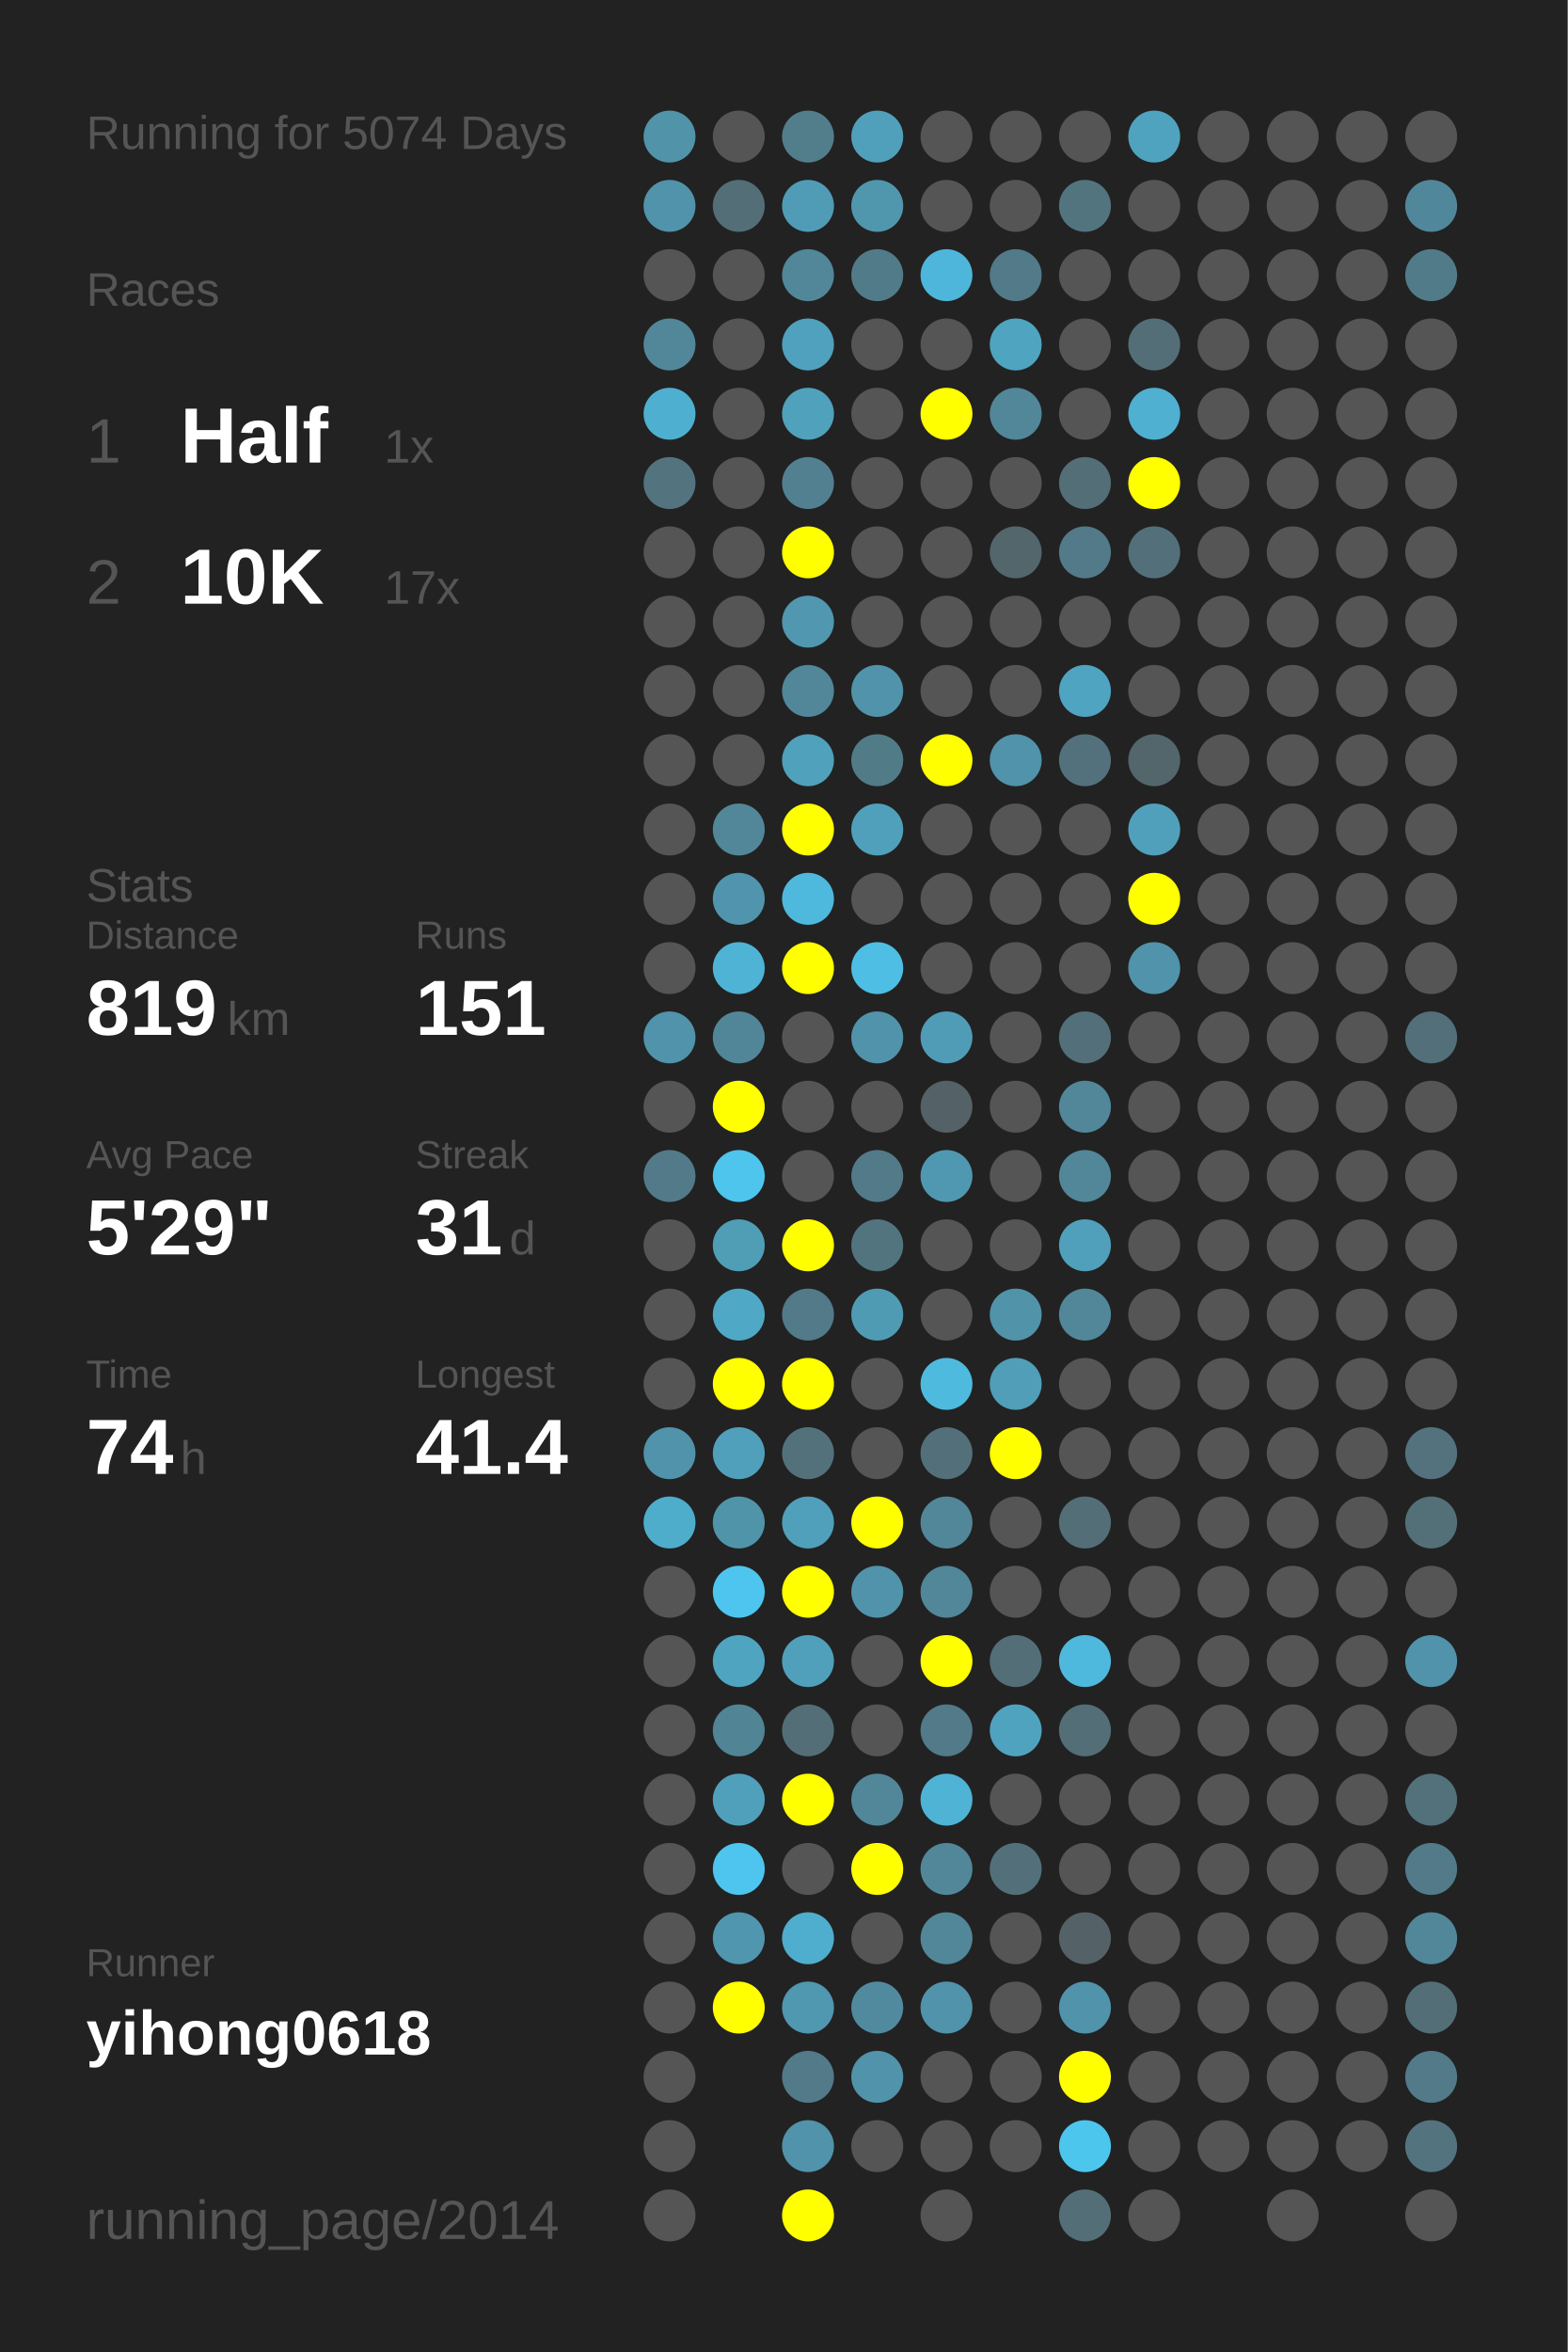
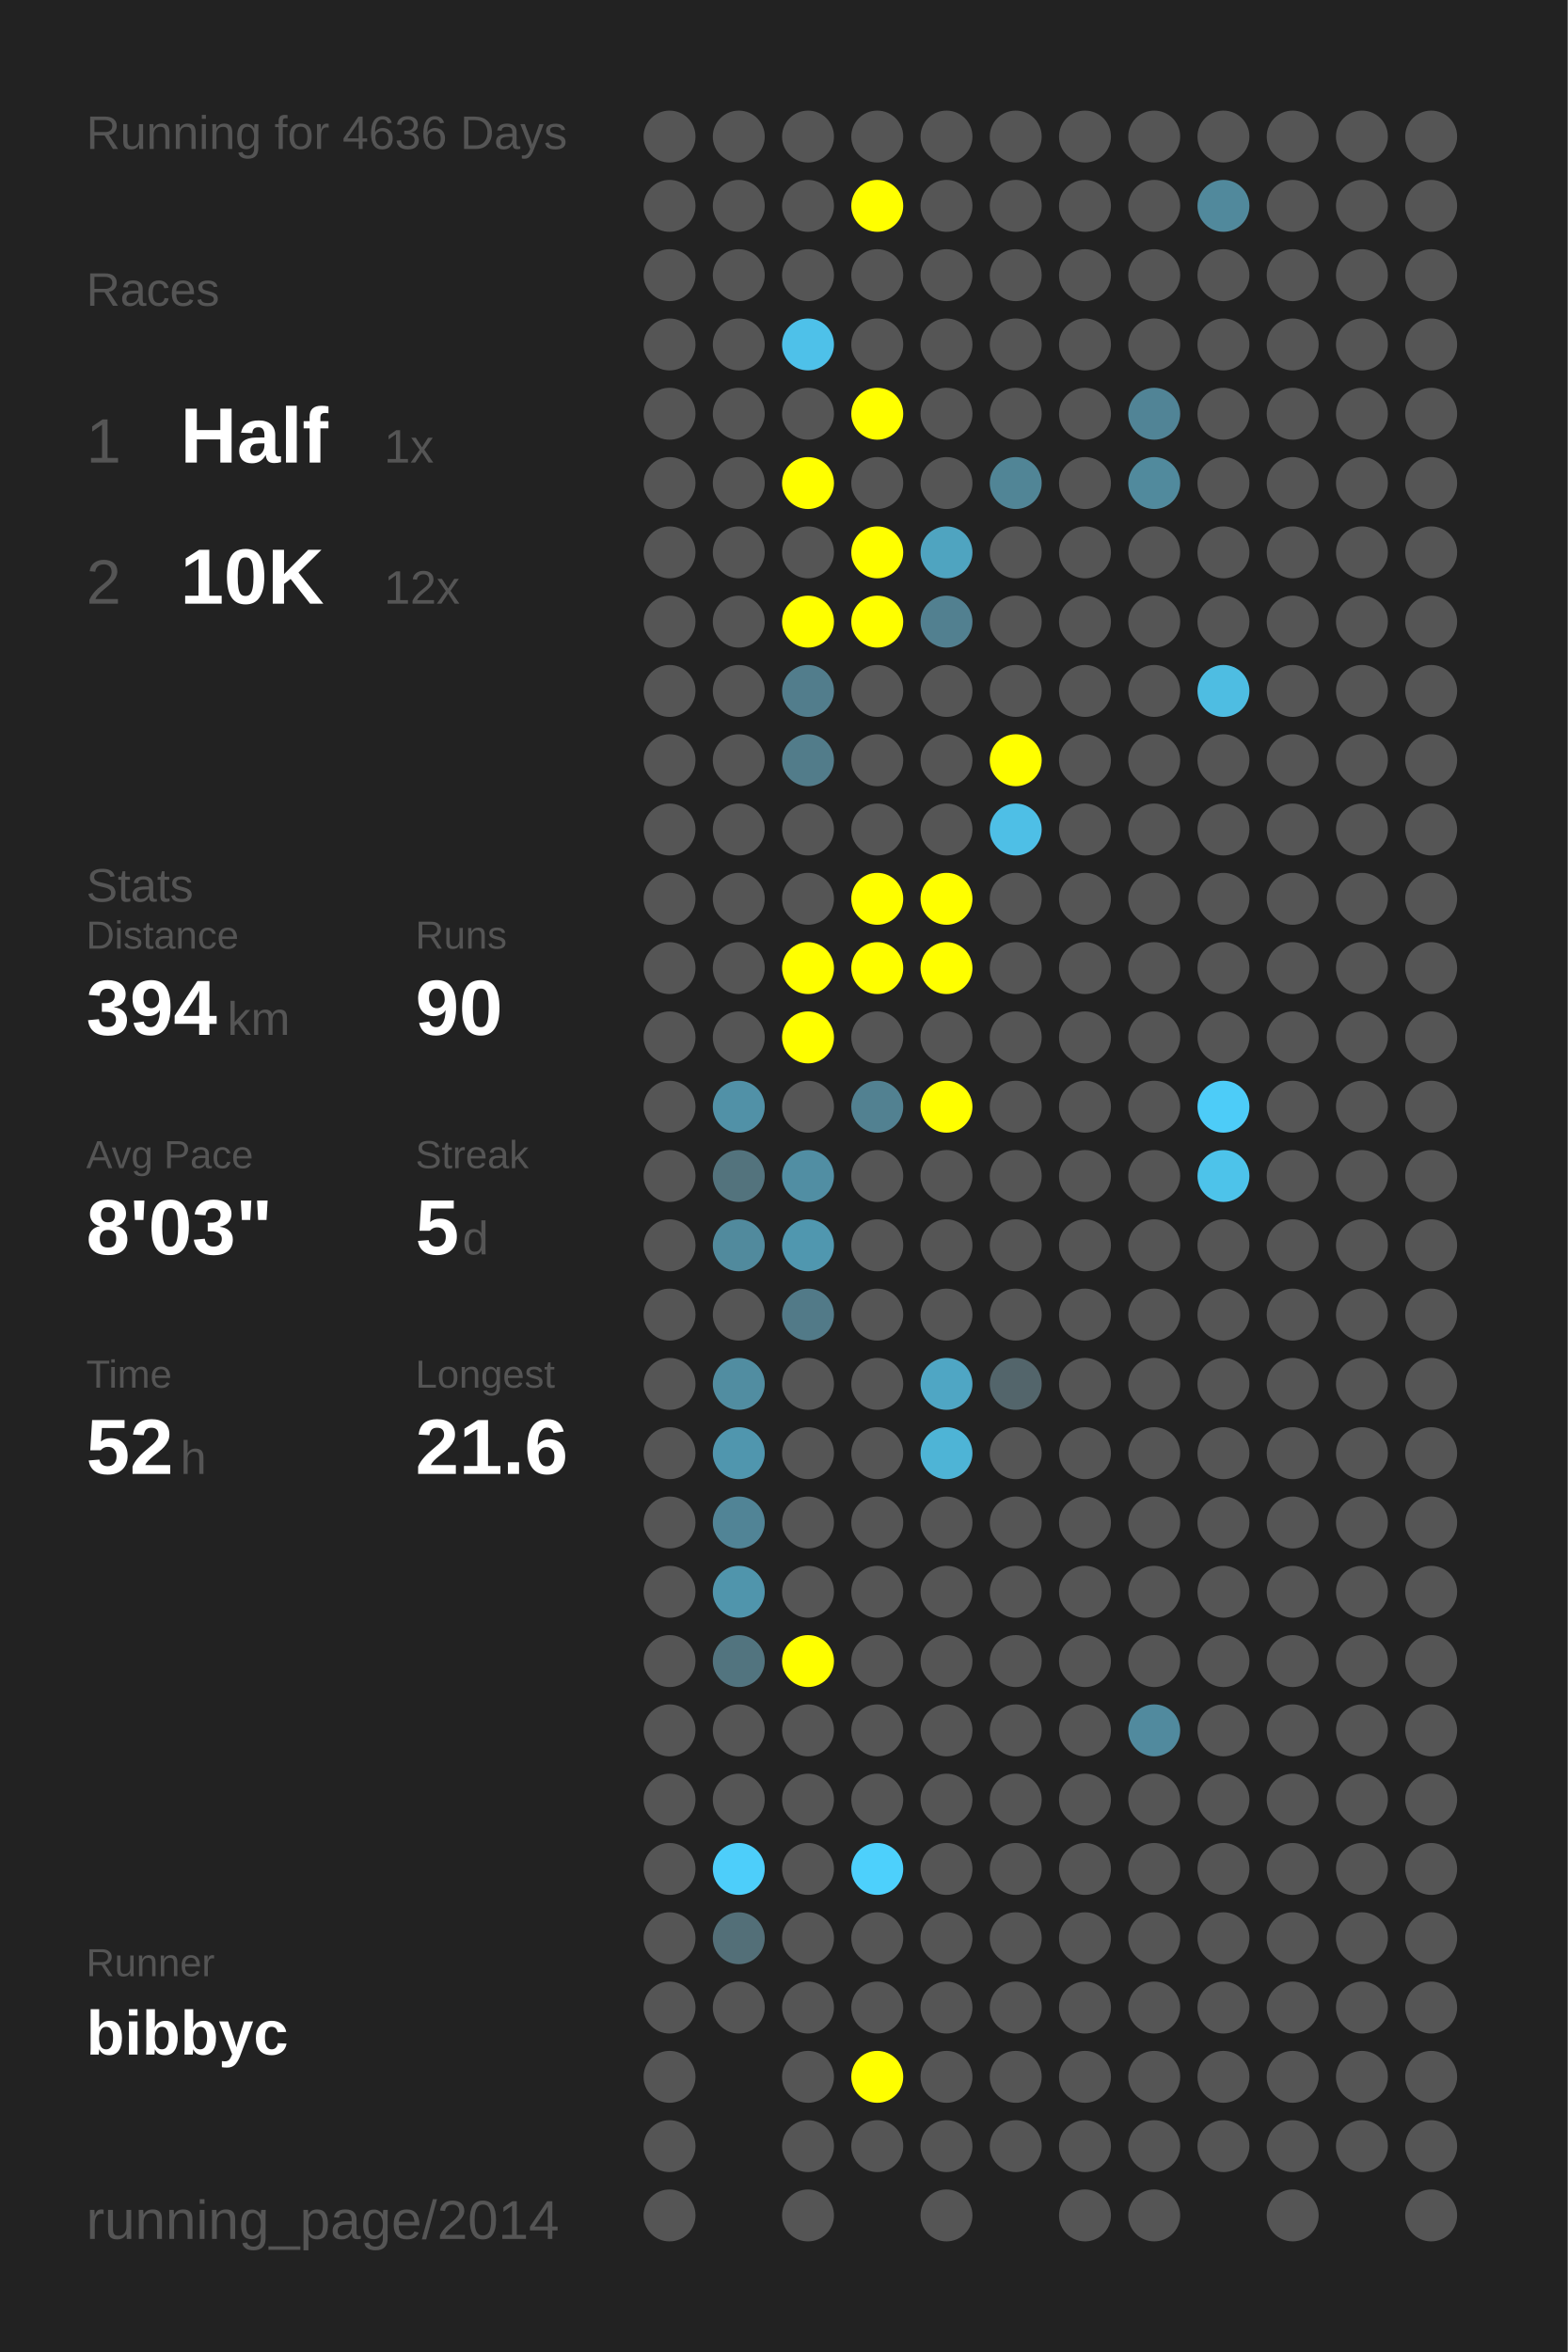
<svg xmlns="http://www.w3.org/2000/svg" baseProfile="full" height="300mm" version="1.1" viewBox="0,0,200,300" width="200mm">
  <defs />
  <rect fill="#222222" height="300" width="200" x="0" y="0" />
-   <text fill="#555555" style="font-size:6px; font-family:Arial;" x="11" y="19">Running for 5074 Days</text>
+   <text fill="#555555" style="font-size:6px; font-family:Arial;" x="11" y="19">Running for 4636 Days</text>
  <text fill="#555555" style="font-size:6px; font-family:Arial;" x="11" y="39">Races</text>
  <text fill="#555555" style="font-size:8px; font-family:Arial;" x="11" y="59">1</text>
  <text fill="#FFFFFF" style="font-size:10px; font-family:Arial; font-weight:bold;" x="23" y="59">Half</text>
  <text fill="#555555" style="font-size:6px; font-family:Arial;" x="49" y="59">1x</text>
  <text fill="#555555" style="font-size:8px; font-family:Arial;" x="11" y="77">2</text>
  <text fill="#FFFFFF" style="font-size:10px; font-family:Arial; font-weight:bold;" x="23" y="77">10K</text>
-   <text fill="#555555" style="font-size:6px; font-family:Arial;" x="49" y="77">17x</text>
+   <text fill="#555555" style="font-size:6px; font-family:Arial;" x="49" y="77">12x</text>
  <text fill="#555555" style="font-size:6px; font-family:Arial;" x="11" y="115">Stats</text>
  <text fill="#555555" style="font-size:5px; font-family:Arial;" x="11" y="121">Distance</text>
-   <text fill="#FFFFFF" style="font-size:10px; font-family:Arial; font-weight:bold;" x="11" y="132">819</text>
+   <text fill="#FFFFFF" style="font-size:10px; font-family:Arial; font-weight:bold;" x="11" y="132">394</text>
  <text fill="#555555" style="font-size:6px; font-family:Arial;" x="29" y="132">km</text>
  <text fill="#555555" style="font-size:5px; font-family:Arial;" x="53" y="121">Runs</text>
-   <text fill="#FFFFFF" style="font-size:10px; font-family:Arial; font-weight:bold;" x="53" y="132">151</text>
+   <text fill="#FFFFFF" style="font-size:10px; font-family:Arial; font-weight:bold;" x="53" y="132">90</text>
  <text fill="#555555" style="font-size:5px; font-family:Arial;" x="11" y="149">Avg Pace</text>
-   <text fill="#FFFFFF" style="font-size:10px; font-family:Arial; font-weight:bold;" x="11" y="160">5'29"</text>
+   <text fill="#FFFFFF" style="font-size:10px; font-family:Arial; font-weight:bold;" x="11" y="160">8'03"</text>
  <text fill="#555555" style="font-size:5px; font-family:Arial;" x="53" y="149">Streak</text>
-   <text fill="#FFFFFF" style="font-size:10px; font-family:Arial; font-weight:bold;" x="53" y="160">31</text>
-   <text fill="#555555" style="font-size:6px; font-family:Arial;" x="65" y="160">d</text>
+   <text fill="#FFFFFF" style="font-size:10px; font-family:Arial; font-weight:bold;" x="53" y="160">5</text>
+   <text fill="#555555" style="font-size:6px; font-family:Arial;" x="59" y="160">d</text>
  <text fill="#555555" style="font-size:5px; font-family:Arial;" x="11" y="177">Time</text>
-   <text fill="#FFFFFF" style="font-size:10px; font-family:Arial; font-weight:bold;" x="11" y="188">74</text>
+   <text fill="#FFFFFF" style="font-size:10px; font-family:Arial; font-weight:bold;" x="11" y="188">52</text>
  <text fill="#555555" style="font-size:6px; font-family:Arial;" x="23" y="188">h</text>
  <text fill="#555555" style="font-size:5px; font-family:Arial;" x="53" y="177">Longest</text>
-   <text fill="#FFFFFF" style="font-size:10px; font-family:Arial; font-weight:bold;" x="53" y="188">41.4</text>
+   <text fill="#FFFFFF" style="font-size:10px; font-family:Arial; font-weight:bold;" x="53" y="188">21.6</text>
  <text fill="#555555" style="font-size:5px; font-family:Arial;" x="11" y="252.065">Runner</text>
-   <text fill="#FFFFFF" style="font-size:8px; font-family:Arial; font-weight:bold;" x="11" y="262.065">yihong0618</text>
+   <text fill="#FFFFFF" style="font-size:8px; font-family:Arial; font-weight:bold;" x="11" y="262.065">bibbyc</text>
  <text fill="#555555" style="font-size:7px; font-family:Arial;" x="11" y="285.581">running_page/2014</text>
-   <circle cx="85.417" cy="17.419" fill="#5193a9" r="3.312" />
-   <circle cx="85.417" cy="26.258" fill="#5093aa" r="3.312" />
+   <circle cx="85.417" cy="17.419" fill="#555555" r="3.312" />
+   <circle cx="85.417" cy="26.258" fill="#555555" r="3.312" />
  <circle cx="85.417" cy="35.097" fill="#555555" r="3.312" />
-   <circle cx="85.417" cy="43.935" fill="#518799" r="3.312" />
-   <circle cx="85.417" cy="52.774" fill="#4fafd0" r="3.312" />
-   <circle cx="85.417" cy="61.613" fill="#53747f" r="3.312" />
+   <circle cx="85.417" cy="43.935" fill="#555555" r="3.312" />
+   <circle cx="85.417" cy="52.774" fill="#555555" r="3.312" />
+   <circle cx="85.417" cy="61.613" fill="#555555" r="3.312" />
  <circle cx="85.417" cy="70.452" fill="#555555" r="3.312" />
  <circle cx="85.417" cy="79.29" fill="#555555" r="3.312" />
  <circle cx="85.417" cy="88.129" fill="#555555" r="3.312" />
  <circle cx="85.417" cy="96.968" fill="#555555" r="3.312" />
  <circle cx="85.417" cy="105.806" fill="#555555" r="3.312" />
  <circle cx="85.417" cy="114.645" fill="#555555" r="3.312" />
  <circle cx="85.417" cy="123.484" fill="#555555" r="3.312" />
-   <circle cx="85.417" cy="132.323" fill="#5093aa" r="3.312" />
+   <circle cx="85.417" cy="132.323" fill="#555555" r="3.312" />
  <circle cx="85.417" cy="141.161" fill="#555555" r="3.312" />
-   <circle cx="85.417" cy="150" fill="#527a88" r="3.312" />
+   <circle cx="85.417" cy="150" fill="#555555" r="3.312" />
  <circle cx="85.417" cy="158.839" fill="#555555" r="3.312" />
  <circle cx="85.417" cy="167.677" fill="#555555" r="3.312" />
  <circle cx="85.417" cy="176.516" fill="#555555" r="3.312" />
-   <circle cx="85.417" cy="185.355" fill="#5093aa" r="3.312" />
-   <circle cx="85.417" cy="194.194" fill="#4fadcc" r="3.312" />
+   <circle cx="85.417" cy="185.355" fill="#555555" r="3.312" />
+   <circle cx="85.417" cy="194.194" fill="#555555" r="3.312" />
  <circle cx="85.417" cy="203.032" fill="#555555" r="3.312" />
  <circle cx="85.417" cy="211.871" fill="#555555" r="3.312" />
  <circle cx="85.417" cy="220.71" fill="#555555" r="3.312" />
  <circle cx="85.417" cy="229.548" fill="#555555" r="3.312" />
  <circle cx="85.417" cy="238.387" fill="#555555" r="3.312" />
  <circle cx="85.417" cy="247.226" fill="#555555" r="3.312" />
  <circle cx="85.417" cy="256.065" fill="#555555" r="3.312" />
  <circle cx="85.417" cy="264.903" fill="#555555" r="3.312" />
  <circle cx="85.417" cy="273.742" fill="#555555" r="3.312" />
  <circle cx="85.417" cy="282.581" fill="#555555" r="3.312" />
  <circle cx="94.25" cy="17.419" fill="#555555" r="3.312" />
-   <circle cx="94.25" cy="26.258" fill="#536e77" r="3.312" />
+   <circle cx="94.25" cy="26.258" fill="#555555" r="3.312" />
  <circle cx="94.25" cy="35.097" fill="#555555" r="3.312" />
  <circle cx="94.25" cy="43.935" fill="#555555" r="3.312" />
  <circle cx="94.25" cy="52.774" fill="#555555" r="3.312" />
  <circle cx="94.25" cy="61.613" fill="#555555" r="3.312" />
  <circle cx="94.25" cy="70.452" fill="#555555" r="3.312" />
  <circle cx="94.25" cy="79.29" fill="#555555" r="3.312" />
  <circle cx="94.25" cy="88.129" fill="#555555" r="3.312" />
  <circle cx="94.25" cy="96.968" fill="#555555" r="3.312" />
-   <circle cx="94.25" cy="105.806" fill="#518799" r="3.312" />
-   <circle cx="94.25" cy="114.645" fill="#5095ad" r="3.312" />
-   <circle cx="94.25" cy="123.484" fill="#4eb3d5" r="3.312" />
-   <circle cx="94.25" cy="132.323" fill="#518698" r="3.312" />
-   <circle cx="94.25" cy="141.161" fill="#FFFF00" r="3.312" />
-   <circle cx="94.25" cy="150" fill="#4dc5ed" r="3.312" />
-   <circle cx="94.25" cy="158.839" fill="#509db6" r="3.312" />
-   <circle cx="94.25" cy="167.677" fill="#4fa8c5" r="3.312" />
-   <circle cx="94.25" cy="176.516" fill="#FFFF00" r="3.312" />
-   <circle cx="94.25" cy="185.355" fill="#50a0bb" r="3.312" />
-   <circle cx="94.25" cy="194.194" fill="#5094aa" r="3.312" />
-   <circle cx="94.25" cy="203.032" fill="#4dc5ee" r="3.312" />
-   <circle cx="94.25" cy="211.871" fill="#4fa4c0" r="3.312" />
-   <circle cx="94.25" cy="220.71" fill="#518495" r="3.312" />
-   <circle cx="94.25" cy="229.548" fill="#50a0bb" r="3.312" />
-   <circle cx="94.25" cy="238.387" fill="#4dc5ee" r="3.312" />
-   <circle cx="94.25" cy="247.226" fill="#5096ae" r="3.312" />
-   <circle cx="94.25" cy="256.065" fill="#FFFF00" r="3.312" />
-   <circle cx="103.083" cy="17.419" fill="#527e8c" r="3.312" />
-   <circle cx="103.083" cy="26.258" fill="#509cb6" r="3.312" />
-   <circle cx="103.083" cy="35.097" fill="#518799" r="3.312" />
-   <circle cx="103.083" cy="43.935" fill="#50a1bd" r="3.312" />
-   <circle cx="103.083" cy="52.774" fill="#50a1bc" r="3.312" />
-   <circle cx="103.083" cy="61.613" fill="#528090" r="3.312" />
-   <circle cx="103.083" cy="70.452" fill="#FFFF00" r="3.312" />
-   <circle cx="103.083" cy="79.29" fill="#5097af" r="3.312" />
-   <circle cx="103.083" cy="88.129" fill="#518799" r="3.312" />
-   <circle cx="103.083" cy="96.968" fill="#50a1bc" r="3.312" />
-   <circle cx="103.083" cy="105.806" fill="#FFFF00" r="3.312" />
-   <circle cx="103.083" cy="114.645" fill="#4eb9dd" r="3.312" />
+   <circle cx="94.25" cy="105.806" fill="#555555" r="3.312" />
+   <circle cx="94.25" cy="114.645" fill="#555555" r="3.312" />
+   <circle cx="94.25" cy="123.484" fill="#555555" r="3.312" />
+   <circle cx="94.25" cy="132.323" fill="#555555" r="3.312" />
+   <circle cx="94.25" cy="141.161" fill="#5191a7" r="3.312" />
+   <circle cx="94.25" cy="150" fill="#53737d" r="3.312" />
+   <circle cx="94.25" cy="158.839" fill="#518a9d" r="3.312" />
+   <circle cx="94.25" cy="167.677" fill="#555555" r="3.312" />
+   <circle cx="94.25" cy="176.516" fill="#518da1" r="3.312" />
+   <circle cx="94.25" cy="185.355" fill="#5096ae" r="3.312" />
+   <circle cx="94.25" cy="194.194" fill="#518496" r="3.312" />
+   <circle cx="94.25" cy="203.032" fill="#5095ac" r="3.312" />
+   <circle cx="94.25" cy="211.871" fill="#52747f" r="3.312" />
+   <circle cx="94.25" cy="220.71" fill="#555555" r="3.312" />
+   <circle cx="94.25" cy="229.548" fill="#555555" r="3.312" />
+   <circle cx="94.25" cy="238.387" fill="#4dcefa" r="3.312" />
+   <circle cx="94.25" cy="247.226" fill="#536f78" r="3.312" />
+   <circle cx="94.25" cy="256.065" fill="#555555" r="3.312" />
+   <circle cx="103.083" cy="17.419" fill="#555555" r="3.312" />
+   <circle cx="103.083" cy="26.258" fill="#555555" r="3.312" />
+   <circle cx="103.083" cy="35.097" fill="#555555" r="3.312" />
+   <circle cx="103.083" cy="43.935" fill="#4ec1e9" r="3.312" />
+   <circle cx="103.083" cy="52.774" fill="#555555" r="3.312" />
+   <circle cx="103.083" cy="61.613" fill="#FFFF00" r="3.312" />
+   <circle cx="103.083" cy="70.452" fill="#555555" r="3.312" />
+   <circle cx="103.083" cy="79.29" fill="#FFFF00" r="3.312" />
+   <circle cx="103.083" cy="88.129" fill="#527d8c" r="3.312" />
+   <circle cx="103.083" cy="96.968" fill="#527c8a" r="3.312" />
+   <circle cx="103.083" cy="105.806" fill="#555555" r="3.312" />
+   <circle cx="103.083" cy="114.645" fill="#555555" r="3.312" />
  <circle cx="103.083" cy="123.484" fill="#FFFF00" r="3.312" />
-   <circle cx="103.083" cy="132.323" fill="#555555" r="3.312" />
+   <circle cx="103.083" cy="132.323" fill="#FFFF00" r="3.312" />
  <circle cx="103.083" cy="141.161" fill="#555555" r="3.312" />
-   <circle cx="103.083" cy="150" fill="#555555" r="3.312" />
-   <circle cx="103.083" cy="158.839" fill="#FFFF00" r="3.312" />
+   <circle cx="103.083" cy="150" fill="#518ea3" r="3.312" />
+   <circle cx="103.083" cy="158.839" fill="#5097af" r="3.312" />
  <circle cx="103.083" cy="167.677" fill="#527a88" r="3.312" />
-   <circle cx="103.083" cy="176.516" fill="#FFFF00" r="3.312" />
-   <circle cx="103.083" cy="185.355" fill="#53717b" r="3.312" />
-   <circle cx="103.083" cy="194.194" fill="#50a0bb" r="3.312" />
-   <circle cx="103.083" cy="203.032" fill="#FFFF00" r="3.312" />
-   <circle cx="103.083" cy="211.871" fill="#50a0bb" r="3.312" />
-   <circle cx="103.083" cy="220.71" fill="#536e77" r="3.312" />
-   <circle cx="103.083" cy="229.548" fill="#FFFF00" r="3.312" />
+   <circle cx="103.083" cy="176.516" fill="#555555" r="3.312" />
+   <circle cx="103.083" cy="185.355" fill="#555555" r="3.312" />
+   <circle cx="103.083" cy="194.194" fill="#555555" r="3.312" />
+   <circle cx="103.083" cy="203.032" fill="#555555" r="3.312" />
+   <circle cx="103.083" cy="211.871" fill="#FFFF00" r="3.312" />
+   <circle cx="103.083" cy="220.71" fill="#555555" r="3.312" />
+   <circle cx="103.083" cy="229.548" fill="#555555" r="3.312" />
  <circle cx="103.083" cy="238.387" fill="#555555" r="3.312" />
-   <circle cx="103.083" cy="247.226" fill="#4fadcd" r="3.312" />
-   <circle cx="103.083" cy="256.065" fill="#5097b0" r="3.312" />
-   <circle cx="103.083" cy="264.903" fill="#527a88" r="3.312" />
-   <circle cx="103.083" cy="273.742" fill="#5093aa" r="3.312" />
-   <circle cx="103.083" cy="282.581" fill="#FFFF00" r="3.312" />
-   <circle cx="111.917" cy="17.419" fill="#50a0bb" r="3.312" />
-   <circle cx="111.917" cy="26.258" fill="#5097ae" r="3.312" />
-   <circle cx="111.917" cy="35.097" fill="#527b89" r="3.312" />
+   <circle cx="103.083" cy="247.226" fill="#555555" r="3.312" />
+   <circle cx="103.083" cy="256.065" fill="#555555" r="3.312" />
+   <circle cx="103.083" cy="264.903" fill="#555555" r="3.312" />
+   <circle cx="103.083" cy="273.742" fill="#555555" r="3.312" />
+   <circle cx="103.083" cy="282.581" fill="#555555" r="3.312" />
+   <circle cx="111.917" cy="17.419" fill="#555555" r="3.312" />
+   <circle cx="111.917" cy="26.258" fill="#FFFF00" r="3.312" />
+   <circle cx="111.917" cy="35.097" fill="#555555" r="3.312" />
  <circle cx="111.917" cy="43.935" fill="#555555" r="3.312" />
-   <circle cx="111.917" cy="52.774" fill="#555555" r="3.312" />
+   <circle cx="111.917" cy="52.774" fill="#FFFF00" r="3.312" />
  <circle cx="111.917" cy="61.613" fill="#555555" r="3.312" />
-   <circle cx="111.917" cy="70.452" fill="#555555" r="3.312" />
-   <circle cx="111.917" cy="79.29" fill="#555555" r="3.312" />
-   <circle cx="111.917" cy="88.129" fill="#5093aa" r="3.312" />
-   <circle cx="111.917" cy="96.968" fill="#527b88" r="3.312" />
-   <circle cx="111.917" cy="105.806" fill="#50a0bb" r="3.312" />
-   <circle cx="111.917" cy="114.645" fill="#555555" r="3.312" />
-   <circle cx="111.917" cy="123.484" fill="#4ebee4" r="3.312" />
-   <circle cx="111.917" cy="132.323" fill="#5093aa" r="3.312" />
-   <circle cx="111.917" cy="141.161" fill="#555555" r="3.312" />
-   <circle cx="111.917" cy="150" fill="#527a88" r="3.312" />
-   <circle cx="111.917" cy="158.839" fill="#52747f" r="3.312" />
-   <circle cx="111.917" cy="167.677" fill="#509bb4" r="3.312" />
+   <circle cx="111.917" cy="70.452" fill="#FFFF00" r="3.312" />
+   <circle cx="111.917" cy="79.29" fill="#FFFF00" r="3.312" />
+   <circle cx="111.917" cy="88.129" fill="#555555" r="3.312" />
+   <circle cx="111.917" cy="96.968" fill="#555555" r="3.312" />
+   <circle cx="111.917" cy="105.806" fill="#555555" r="3.312" />
+   <circle cx="111.917" cy="114.645" fill="#FFFF00" r="3.312" />
+   <circle cx="111.917" cy="123.484" fill="#FFFF00" r="3.312" />
+   <circle cx="111.917" cy="132.323" fill="#555555" r="3.312" />
+   <circle cx="111.917" cy="141.161" fill="#528191" r="3.312" />
+   <circle cx="111.917" cy="150" fill="#555555" r="3.312" />
+   <circle cx="111.917" cy="158.839" fill="#555555" r="3.312" />
+   <circle cx="111.917" cy="167.677" fill="#555555" r="3.312" />
  <circle cx="111.917" cy="176.516" fill="#555555" r="3.312" />
  <circle cx="111.917" cy="185.355" fill="#555555" r="3.312" />
-   <circle cx="111.917" cy="194.194" fill="#FFFF00" r="3.312" />
-   <circle cx="111.917" cy="203.032" fill="#5093aa" r="3.312" />
+   <circle cx="111.917" cy="194.194" fill="#555555" r="3.312" />
+   <circle cx="111.917" cy="203.032" fill="#555555" r="3.312" />
  <circle cx="111.917" cy="211.871" fill="#555555" r="3.312" />
  <circle cx="111.917" cy="220.71" fill="#555555" r="3.312" />
-   <circle cx="111.917" cy="229.548" fill="#518799" r="3.312" />
-   <circle cx="111.917" cy="238.387" fill="#FFFF00" r="3.312" />
+   <circle cx="111.917" cy="229.548" fill="#555555" r="3.312" />
+   <circle cx="111.917" cy="238.387" fill="#4dd0fc" r="3.312" />
  <circle cx="111.917" cy="247.226" fill="#555555" r="3.312" />
-   <circle cx="111.917" cy="256.065" fill="#518a9e" r="3.312" />
-   <circle cx="111.917" cy="264.903" fill="#5093aa" r="3.312" />
+   <circle cx="111.917" cy="256.065" fill="#555555" r="3.312" />
+   <circle cx="111.917" cy="264.903" fill="#FFFF00" r="3.312" />
  <circle cx="111.917" cy="273.742" fill="#555555" r="3.312" />
  <circle cx="120.75" cy="17.419" fill="#555555" r="3.312" />
  <circle cx="120.75" cy="26.258" fill="#555555" r="3.312" />
-   <circle cx="120.75" cy="35.097" fill="#4eb6da" r="3.312" />
+   <circle cx="120.75" cy="35.097" fill="#555555" r="3.312" />
  <circle cx="120.75" cy="43.935" fill="#555555" r="3.312" />
-   <circle cx="120.75" cy="52.774" fill="#FFFF00" r="3.312" />
+   <circle cx="120.75" cy="52.774" fill="#555555" r="3.312" />
  <circle cx="120.75" cy="61.613" fill="#555555" r="3.312" />
-   <circle cx="120.75" cy="70.452" fill="#555555" r="3.312" />
-   <circle cx="120.75" cy="79.29" fill="#555555" r="3.312" />
+   <circle cx="120.75" cy="70.452" fill="#4fa4c0" r="3.312" />
+   <circle cx="120.75" cy="79.29" fill="#528090" r="3.312" />
  <circle cx="120.75" cy="88.129" fill="#555555" r="3.312" />
-   <circle cx="120.75" cy="96.968" fill="#FFFF00" r="3.312" />
+   <circle cx="120.75" cy="96.968" fill="#555555" r="3.312" />
  <circle cx="120.75" cy="105.806" fill="#555555" r="3.312" />
-   <circle cx="120.75" cy="114.645" fill="#555555" r="3.312" />
-   <circle cx="120.75" cy="123.484" fill="#555555" r="3.312" />
-   <circle cx="120.75" cy="132.323" fill="#509cb6" r="3.312" />
-   <circle cx="120.75" cy="141.161" fill="#546166" r="3.312" />
-   <circle cx="120.75" cy="150" fill="#5098b1" r="3.312" />
+   <circle cx="120.75" cy="114.645" fill="#FFFF00" r="3.312" />
+   <circle cx="120.75" cy="123.484" fill="#FFFF00" r="3.312" />
+   <circle cx="120.75" cy="132.323" fill="#555555" r="3.312" />
+   <circle cx="120.75" cy="141.161" fill="#FFFF00" r="3.312" />
+   <circle cx="120.75" cy="150" fill="#555555" r="3.312" />
  <circle cx="120.75" cy="158.839" fill="#555555" r="3.312" />
  <circle cx="120.75" cy="167.677" fill="#555555" r="3.312" />
-   <circle cx="120.75" cy="176.516" fill="#4ebade" r="3.312" />
-   <circle cx="120.75" cy="185.355" fill="#53707a" r="3.312" />
-   <circle cx="120.75" cy="194.194" fill="#518799" r="3.312" />
-   <circle cx="120.75" cy="203.032" fill="#518799" r="3.312" />
-   <circle cx="120.75" cy="211.871" fill="#FFFF00" r="3.312" />
-   <circle cx="120.75" cy="220.71" fill="#527a88" r="3.312" />
-   <circle cx="120.75" cy="229.548" fill="#4eb3d5" r="3.312" />
-   <circle cx="120.75" cy="238.387" fill="#518799" r="3.312" />
-   <circle cx="120.75" cy="247.226" fill="#518799" r="3.312" />
-   <circle cx="120.75" cy="256.065" fill="#5093aa" r="3.312" />
+   <circle cx="120.75" cy="176.516" fill="#4fa6c4" r="3.312" />
+   <circle cx="120.75" cy="185.355" fill="#4eb4d6" r="3.312" />
+   <circle cx="120.75" cy="194.194" fill="#555555" r="3.312" />
+   <circle cx="120.75" cy="203.032" fill="#555555" r="3.312" />
+   <circle cx="120.75" cy="211.871" fill="#555555" r="3.312" />
+   <circle cx="120.75" cy="220.71" fill="#555555" r="3.312" />
+   <circle cx="120.75" cy="229.548" fill="#555555" r="3.312" />
+   <circle cx="120.75" cy="238.387" fill="#555555" r="3.312" />
+   <circle cx="120.75" cy="247.226" fill="#555555" r="3.312" />
+   <circle cx="120.75" cy="256.065" fill="#555555" r="3.312" />
  <circle cx="120.75" cy="264.903" fill="#555555" r="3.312" />
  <circle cx="120.75" cy="273.742" fill="#555555" r="3.312" />
  <circle cx="120.75" cy="282.581" fill="#555555" r="3.312" />
  <circle cx="129.583" cy="17.419" fill="#555555" r="3.312" />
  <circle cx="129.583" cy="26.258" fill="#555555" r="3.312" />
-   <circle cx="129.583" cy="35.097" fill="#527a88" r="3.312" />
-   <circle cx="129.583" cy="43.935" fill="#4fa4c0" r="3.312" />
-   <circle cx="129.583" cy="52.774" fill="#518799" r="3.312" />
-   <circle cx="129.583" cy="61.613" fill="#555555" r="3.312" />
-   <circle cx="129.583" cy="70.452" fill="#53666c" r="3.312" />
+   <circle cx="129.583" cy="35.097" fill="#555555" r="3.312" />
+   <circle cx="129.583" cy="43.935" fill="#555555" r="3.312" />
+   <circle cx="129.583" cy="52.774" fill="#555555" r="3.312" />
+   <circle cx="129.583" cy="61.613" fill="#518596" r="3.312" />
+   <circle cx="129.583" cy="70.452" fill="#555555" r="3.312" />
  <circle cx="129.583" cy="79.29" fill="#555555" r="3.312" />
  <circle cx="129.583" cy="88.129" fill="#555555" r="3.312" />
-   <circle cx="129.583" cy="96.968" fill="#5093aa" r="3.312" />
-   <circle cx="129.583" cy="105.806" fill="#555555" r="3.312" />
+   <circle cx="129.583" cy="96.968" fill="#FFFF00" r="3.312" />
+   <circle cx="129.583" cy="105.806" fill="#4ebfe6" r="3.312" />
  <circle cx="129.583" cy="114.645" fill="#555555" r="3.312" />
  <circle cx="129.583" cy="123.484" fill="#555555" r="3.312" />
  <circle cx="129.583" cy="132.323" fill="#555555" r="3.312" />
  <circle cx="129.583" cy="141.161" fill="#555555" r="3.312" />
  <circle cx="129.583" cy="150" fill="#555555" r="3.312" />
  <circle cx="129.583" cy="158.839" fill="#555555" r="3.312" />
-   <circle cx="129.583" cy="167.677" fill="#5193a9" r="3.312" />
-   <circle cx="129.583" cy="176.516" fill="#509eb8" r="3.312" />
-   <circle cx="129.583" cy="185.355" fill="#FFFF00" r="3.312" />
+   <circle cx="129.583" cy="167.677" fill="#555555" r="3.312" />
+   <circle cx="129.583" cy="176.516" fill="#53656b" r="3.312" />
+   <circle cx="129.583" cy="185.355" fill="#555555" r="3.312" />
  <circle cx="129.583" cy="194.194" fill="#555555" r="3.312" />
  <circle cx="129.583" cy="203.032" fill="#555555" r="3.312" />
-   <circle cx="129.583" cy="211.871" fill="#536e77" r="3.312" />
-   <circle cx="129.583" cy="220.71" fill="#50a3bf" r="3.312" />
+   <circle cx="129.583" cy="211.871" fill="#555555" r="3.312" />
+   <circle cx="129.583" cy="220.71" fill="#555555" r="3.312" />
  <circle cx="129.583" cy="229.548" fill="#555555" r="3.312" />
-   <circle cx="129.583" cy="238.387" fill="#53707a" r="3.312" />
+   <circle cx="129.583" cy="238.387" fill="#555555" r="3.312" />
  <circle cx="129.583" cy="247.226" fill="#555555" r="3.312" />
  <circle cx="129.583" cy="256.065" fill="#555555" r="3.312" />
  <circle cx="129.583" cy="264.903" fill="#555555" r="3.312" />
  <circle cx="129.583" cy="273.742" fill="#555555" r="3.312" />
  <circle cx="138.417" cy="17.419" fill="#555555" r="3.312" />
-   <circle cx="138.417" cy="26.258" fill="#52747f" r="3.312" />
+   <circle cx="138.417" cy="26.258" fill="#555555" r="3.312" />
  <circle cx="138.417" cy="35.097" fill="#555555" r="3.312" />
  <circle cx="138.417" cy="43.935" fill="#555555" r="3.312" />
  <circle cx="138.417" cy="52.774" fill="#555555" r="3.312" />
-   <circle cx="138.417" cy="61.613" fill="#536e77" r="3.312" />
-   <circle cx="138.417" cy="70.452" fill="#527a88" r="3.312" />
+   <circle cx="138.417" cy="61.613" fill="#555555" r="3.312" />
+   <circle cx="138.417" cy="70.452" fill="#555555" r="3.312" />
  <circle cx="138.417" cy="79.29" fill="#555555" r="3.312" />
-   <circle cx="138.417" cy="88.129" fill="#4fa4c1" r="3.312" />
-   <circle cx="138.417" cy="96.968" fill="#53717c" r="3.312" />
+   <circle cx="138.417" cy="88.129" fill="#555555" r="3.312" />
+   <circle cx="138.417" cy="96.968" fill="#555555" r="3.312" />
  <circle cx="138.417" cy="105.806" fill="#555555" r="3.312" />
  <circle cx="138.417" cy="114.645" fill="#555555" r="3.312" />
  <circle cx="138.417" cy="123.484" fill="#555555" r="3.312" />
-   <circle cx="138.417" cy="132.323" fill="#536f79" r="3.312" />
-   <circle cx="138.417" cy="141.161" fill="#518799" r="3.312" />
-   <circle cx="138.417" cy="150" fill="#518799" r="3.312" />
-   <circle cx="138.417" cy="158.839" fill="#50a0bb" r="3.312" />
-   <circle cx="138.417" cy="167.677" fill="#518799" r="3.312" />
+   <circle cx="138.417" cy="132.323" fill="#555555" r="3.312" />
+   <circle cx="138.417" cy="141.161" fill="#555555" r="3.312" />
+   <circle cx="138.417" cy="150" fill="#555555" r="3.312" />
+   <circle cx="138.417" cy="158.839" fill="#555555" r="3.312" />
+   <circle cx="138.417" cy="167.677" fill="#555555" r="3.312" />
  <circle cx="138.417" cy="176.516" fill="#555555" r="3.312" />
  <circle cx="138.417" cy="185.355" fill="#555555" r="3.312" />
-   <circle cx="138.417" cy="194.194" fill="#536e77" r="3.312" />
+   <circle cx="138.417" cy="194.194" fill="#555555" r="3.312" />
  <circle cx="138.417" cy="203.032" fill="#555555" r="3.312" />
-   <circle cx="138.417" cy="211.871" fill="#4eb9dd" r="3.312" />
-   <circle cx="138.417" cy="220.71" fill="#536e77" r="3.312" />
+   <circle cx="138.417" cy="211.871" fill="#555555" r="3.312" />
+   <circle cx="138.417" cy="220.71" fill="#555555" r="3.312" />
  <circle cx="138.417" cy="229.548" fill="#555555" r="3.312" />
  <circle cx="138.417" cy="238.387" fill="#555555" r="3.312" />
-   <circle cx="138.417" cy="247.226" fill="#546267" r="3.312" />
-   <circle cx="138.417" cy="256.065" fill="#5093aa" r="3.312" />
-   <circle cx="138.417" cy="264.903" fill="#FFFF00" r="3.312" />
-   <circle cx="138.417" cy="273.742" fill="#4dc6ee" r="3.312" />
-   <circle cx="138.417" cy="282.581" fill="#536e77" r="3.312" />
-   <circle cx="147.25" cy="17.419" fill="#4fa3bf" r="3.312" />
+   <circle cx="138.417" cy="247.226" fill="#555555" r="3.312" />
+   <circle cx="138.417" cy="256.065" fill="#555555" r="3.312" />
+   <circle cx="138.417" cy="264.903" fill="#555555" r="3.312" />
+   <circle cx="138.417" cy="273.742" fill="#555555" r="3.312" />
+   <circle cx="138.417" cy="282.581" fill="#555555" r="3.312" />
+   <circle cx="147.25" cy="17.419" fill="#555555" r="3.312" />
  <circle cx="147.25" cy="26.258" fill="#555555" r="3.312" />
  <circle cx="147.25" cy="35.097" fill="#555555" r="3.312" />
-   <circle cx="147.25" cy="43.935" fill="#536e77" r="3.312" />
-   <circle cx="147.25" cy="52.774" fill="#4fb0d1" r="3.312" />
-   <circle cx="147.25" cy="61.613" fill="#FFFF00" r="3.312" />
-   <circle cx="147.25" cy="70.452" fill="#53707a" r="3.312" />
+   <circle cx="147.25" cy="43.935" fill="#555555" r="3.312" />
+   <circle cx="147.25" cy="52.774" fill="#518496" r="3.312" />
+   <circle cx="147.25" cy="61.613" fill="#518a9d" r="3.312" />
+   <circle cx="147.25" cy="70.452" fill="#555555" r="3.312" />
  <circle cx="147.25" cy="79.29" fill="#555555" r="3.312" />
  <circle cx="147.25" cy="88.129" fill="#555555" r="3.312" />
-   <circle cx="147.25" cy="96.968" fill="#53666c" r="3.312" />
-   <circle cx="147.25" cy="105.806" fill="#50a0bb" r="3.312" />
-   <circle cx="147.25" cy="114.645" fill="#FFFF00" r="3.312" />
-   <circle cx="147.25" cy="123.484" fill="#5093aa" r="3.312" />
+   <circle cx="147.25" cy="96.968" fill="#555555" r="3.312" />
+   <circle cx="147.25" cy="105.806" fill="#555555" r="3.312" />
+   <circle cx="147.25" cy="114.645" fill="#555555" r="3.312" />
+   <circle cx="147.25" cy="123.484" fill="#555555" r="3.312" />
  <circle cx="147.25" cy="132.323" fill="#555555" r="3.312" />
  <circle cx="147.25" cy="141.161" fill="#555555" r="3.312" />
  <circle cx="147.25" cy="150" fill="#555555" r="3.312" />
  <circle cx="147.25" cy="158.839" fill="#555555" r="3.312" />
  <circle cx="147.25" cy="167.677" fill="#555555" r="3.312" />
  <circle cx="147.25" cy="176.516" fill="#555555" r="3.312" />
  <circle cx="147.25" cy="185.355" fill="#555555" r="3.312" />
  <circle cx="147.25" cy="194.194" fill="#555555" r="3.312" />
  <circle cx="147.25" cy="203.032" fill="#555555" r="3.312" />
  <circle cx="147.25" cy="211.871" fill="#555555" r="3.312" />
-   <circle cx="147.25" cy="220.71" fill="#555555" r="3.312" />
+   <circle cx="147.25" cy="220.71" fill="#518a9e" r="3.312" />
  <circle cx="147.25" cy="229.548" fill="#555555" r="3.312" />
  <circle cx="147.25" cy="238.387" fill="#555555" r="3.312" />
  <circle cx="147.25" cy="247.226" fill="#555555" r="3.312" />
  <circle cx="147.25" cy="256.065" fill="#555555" r="3.312" />
  <circle cx="147.25" cy="264.903" fill="#555555" r="3.312" />
  <circle cx="147.25" cy="273.742" fill="#555555" r="3.312" />
  <circle cx="147.25" cy="282.581" fill="#555555" r="3.312" />
  <circle cx="156.083" cy="17.419" fill="#555555" r="3.312" />
-   <circle cx="156.083" cy="26.258" fill="#555555" r="3.312" />
+   <circle cx="156.083" cy="26.258" fill="#51899c" r="3.312" />
  <circle cx="156.083" cy="35.097" fill="#555555" r="3.312" />
  <circle cx="156.083" cy="43.935" fill="#555555" r="3.312" />
  <circle cx="156.083" cy="52.774" fill="#555555" r="3.312" />
  <circle cx="156.083" cy="61.613" fill="#555555" r="3.312" />
  <circle cx="156.083" cy="70.452" fill="#555555" r="3.312" />
  <circle cx="156.083" cy="79.29" fill="#555555" r="3.312" />
-   <circle cx="156.083" cy="88.129" fill="#555555" r="3.312" />
+   <circle cx="156.083" cy="88.129" fill="#4ebde2" r="3.312" />
  <circle cx="156.083" cy="96.968" fill="#555555" r="3.312" />
  <circle cx="156.083" cy="105.806" fill="#555555" r="3.312" />
  <circle cx="156.083" cy="114.645" fill="#555555" r="3.312" />
  <circle cx="156.083" cy="123.484" fill="#555555" r="3.312" />
  <circle cx="156.083" cy="132.323" fill="#555555" r="3.312" />
-   <circle cx="156.083" cy="141.161" fill="#555555" r="3.312" />
-   <circle cx="156.083" cy="150" fill="#555555" r="3.312" />
+   <circle cx="156.083" cy="141.161" fill="#4dccf8" r="3.312" />
+   <circle cx="156.083" cy="150" fill="#4dc3ea" r="3.312" />
  <circle cx="156.083" cy="158.839" fill="#555555" r="3.312" />
  <circle cx="156.083" cy="167.677" fill="#555555" r="3.312" />
  <circle cx="156.083" cy="176.516" fill="#555555" r="3.312" />
  <circle cx="156.083" cy="185.355" fill="#555555" r="3.312" />
  <circle cx="156.083" cy="194.194" fill="#555555" r="3.312" />
  <circle cx="156.083" cy="203.032" fill="#555555" r="3.312" />
  <circle cx="156.083" cy="211.871" fill="#555555" r="3.312" />
  <circle cx="156.083" cy="220.71" fill="#555555" r="3.312" />
  <circle cx="156.083" cy="229.548" fill="#555555" r="3.312" />
  <circle cx="156.083" cy="238.387" fill="#555555" r="3.312" />
  <circle cx="156.083" cy="247.226" fill="#555555" r="3.312" />
  <circle cx="156.083" cy="256.065" fill="#555555" r="3.312" />
  <circle cx="156.083" cy="264.903" fill="#555555" r="3.312" />
  <circle cx="156.083" cy="273.742" fill="#555555" r="3.312" />
  <circle cx="164.917" cy="17.419" fill="#555555" r="3.312" />
  <circle cx="164.917" cy="26.258" fill="#555555" r="3.312" />
  <circle cx="164.917" cy="35.097" fill="#555555" r="3.312" />
  <circle cx="164.917" cy="43.935" fill="#555555" r="3.312" />
  <circle cx="164.917" cy="52.774" fill="#555555" r="3.312" />
  <circle cx="164.917" cy="61.613" fill="#555555" r="3.312" />
  <circle cx="164.917" cy="70.452" fill="#555555" r="3.312" />
  <circle cx="164.917" cy="79.29" fill="#555555" r="3.312" />
  <circle cx="164.917" cy="88.129" fill="#555555" r="3.312" />
  <circle cx="164.917" cy="96.968" fill="#555555" r="3.312" />
  <circle cx="164.917" cy="105.806" fill="#555555" r="3.312" />
  <circle cx="164.917" cy="114.645" fill="#555555" r="3.312" />
  <circle cx="164.917" cy="123.484" fill="#555555" r="3.312" />
  <circle cx="164.917" cy="132.323" fill="#555555" r="3.312" />
  <circle cx="164.917" cy="141.161" fill="#555555" r="3.312" />
  <circle cx="164.917" cy="150" fill="#555555" r="3.312" />
  <circle cx="164.917" cy="158.839" fill="#555555" r="3.312" />
  <circle cx="164.917" cy="167.677" fill="#555555" r="3.312" />
  <circle cx="164.917" cy="176.516" fill="#555555" r="3.312" />
  <circle cx="164.917" cy="185.355" fill="#555555" r="3.312" />
  <circle cx="164.917" cy="194.194" fill="#555555" r="3.312" />
  <circle cx="164.917" cy="203.032" fill="#555555" r="3.312" />
  <circle cx="164.917" cy="211.871" fill="#555555" r="3.312" />
  <circle cx="164.917" cy="220.71" fill="#555555" r="3.312" />
  <circle cx="164.917" cy="229.548" fill="#555555" r="3.312" />
  <circle cx="164.917" cy="238.387" fill="#555555" r="3.312" />
  <circle cx="164.917" cy="247.226" fill="#555555" r="3.312" />
  <circle cx="164.917" cy="256.065" fill="#555555" r="3.312" />
  <circle cx="164.917" cy="264.903" fill="#555555" r="3.312" />
  <circle cx="164.917" cy="273.742" fill="#555555" r="3.312" />
  <circle cx="164.917" cy="282.581" fill="#555555" r="3.312" />
  <circle cx="173.75" cy="17.419" fill="#555555" r="3.312" />
  <circle cx="173.75" cy="26.258" fill="#555555" r="3.312" />
  <circle cx="173.75" cy="35.097" fill="#555555" r="3.312" />
  <circle cx="173.75" cy="43.935" fill="#555555" r="3.312" />
  <circle cx="173.75" cy="52.774" fill="#555555" r="3.312" />
  <circle cx="173.75" cy="61.613" fill="#555555" r="3.312" />
  <circle cx="173.75" cy="70.452" fill="#555555" r="3.312" />
  <circle cx="173.75" cy="79.29" fill="#555555" r="3.312" />
  <circle cx="173.75" cy="88.129" fill="#555555" r="3.312" />
  <circle cx="173.75" cy="96.968" fill="#555555" r="3.312" />
  <circle cx="173.75" cy="105.806" fill="#555555" r="3.312" />
  <circle cx="173.75" cy="114.645" fill="#555555" r="3.312" />
  <circle cx="173.75" cy="123.484" fill="#555555" r="3.312" />
  <circle cx="173.75" cy="132.323" fill="#555555" r="3.312" />
  <circle cx="173.75" cy="141.161" fill="#555555" r="3.312" />
  <circle cx="173.75" cy="150" fill="#555555" r="3.312" />
  <circle cx="173.75" cy="158.839" fill="#555555" r="3.312" />
  <circle cx="173.75" cy="167.677" fill="#555555" r="3.312" />
  <circle cx="173.75" cy="176.516" fill="#555555" r="3.312" />
  <circle cx="173.75" cy="185.355" fill="#555555" r="3.312" />
  <circle cx="173.75" cy="194.194" fill="#555555" r="3.312" />
  <circle cx="173.75" cy="203.032" fill="#555555" r="3.312" />
  <circle cx="173.75" cy="211.871" fill="#555555" r="3.312" />
  <circle cx="173.75" cy="220.71" fill="#555555" r="3.312" />
  <circle cx="173.75" cy="229.548" fill="#555555" r="3.312" />
  <circle cx="173.75" cy="238.387" fill="#555555" r="3.312" />
  <circle cx="173.75" cy="247.226" fill="#555555" r="3.312" />
  <circle cx="173.75" cy="256.065" fill="#555555" r="3.312" />
  <circle cx="173.75" cy="264.903" fill="#555555" r="3.312" />
  <circle cx="173.75" cy="273.742" fill="#555555" r="3.312" />
  <circle cx="182.583" cy="17.419" fill="#555555" r="3.312" />
-   <circle cx="182.583" cy="26.258" fill="#51879a" r="3.312" />
-   <circle cx="182.583" cy="35.097" fill="#527b89" r="3.312" />
+   <circle cx="182.583" cy="26.258" fill="#555555" r="3.312" />
+   <circle cx="182.583" cy="35.097" fill="#555555" r="3.312" />
  <circle cx="182.583" cy="43.935" fill="#555555" r="3.312" />
  <circle cx="182.583" cy="52.774" fill="#555555" r="3.312" />
  <circle cx="182.583" cy="61.613" fill="#555555" r="3.312" />
  <circle cx="182.583" cy="70.452" fill="#555555" r="3.312" />
  <circle cx="182.583" cy="79.29" fill="#555555" r="3.312" />
  <circle cx="182.583" cy="88.129" fill="#555555" r="3.312" />
  <circle cx="182.583" cy="96.968" fill="#555555" r="3.312" />
  <circle cx="182.583" cy="105.806" fill="#555555" r="3.312" />
  <circle cx="182.583" cy="114.645" fill="#555555" r="3.312" />
  <circle cx="182.583" cy="123.484" fill="#555555" r="3.312" />
-   <circle cx="182.583" cy="132.323" fill="#536f79" r="3.312" />
+   <circle cx="182.583" cy="132.323" fill="#555555" r="3.312" />
  <circle cx="182.583" cy="141.161" fill="#555555" r="3.312" />
  <circle cx="182.583" cy="150" fill="#555555" r="3.312" />
  <circle cx="182.583" cy="158.839" fill="#555555" r="3.312" />
  <circle cx="182.583" cy="167.677" fill="#555555" r="3.312" />
  <circle cx="182.583" cy="176.516" fill="#555555" r="3.312" />
-   <circle cx="182.583" cy="185.355" fill="#53727d" r="3.312" />
-   <circle cx="182.583" cy="194.194" fill="#537079" r="3.312" />
+   <circle cx="182.583" cy="185.355" fill="#555555" r="3.312" />
+   <circle cx="182.583" cy="194.194" fill="#555555" r="3.312" />
  <circle cx="182.583" cy="203.032" fill="#555555" r="3.312" />
-   <circle cx="182.583" cy="211.871" fill="#5093aa" r="3.312" />
+   <circle cx="182.583" cy="211.871" fill="#555555" r="3.312" />
  <circle cx="182.583" cy="220.71" fill="#555555" r="3.312" />
-   <circle cx="182.583" cy="229.548" fill="#53717b" r="3.312" />
-   <circle cx="182.583" cy="238.387" fill="#527a88" r="3.312" />
-   <circle cx="182.583" cy="247.226" fill="#518799" r="3.312" />
-   <circle cx="182.583" cy="256.065" fill="#536e77" r="3.312" />
-   <circle cx="182.583" cy="264.903" fill="#527a88" r="3.312" />
-   <circle cx="182.583" cy="273.742" fill="#53737e" r="3.312" />
+   <circle cx="182.583" cy="229.548" fill="#555555" r="3.312" />
+   <circle cx="182.583" cy="238.387" fill="#555555" r="3.312" />
+   <circle cx="182.583" cy="247.226" fill="#555555" r="3.312" />
+   <circle cx="182.583" cy="256.065" fill="#555555" r="3.312" />
+   <circle cx="182.583" cy="264.903" fill="#555555" r="3.312" />
+   <circle cx="182.583" cy="273.742" fill="#555555" r="3.312" />
  <circle cx="182.583" cy="282.581" fill="#555555" r="3.312" />
</svg>
